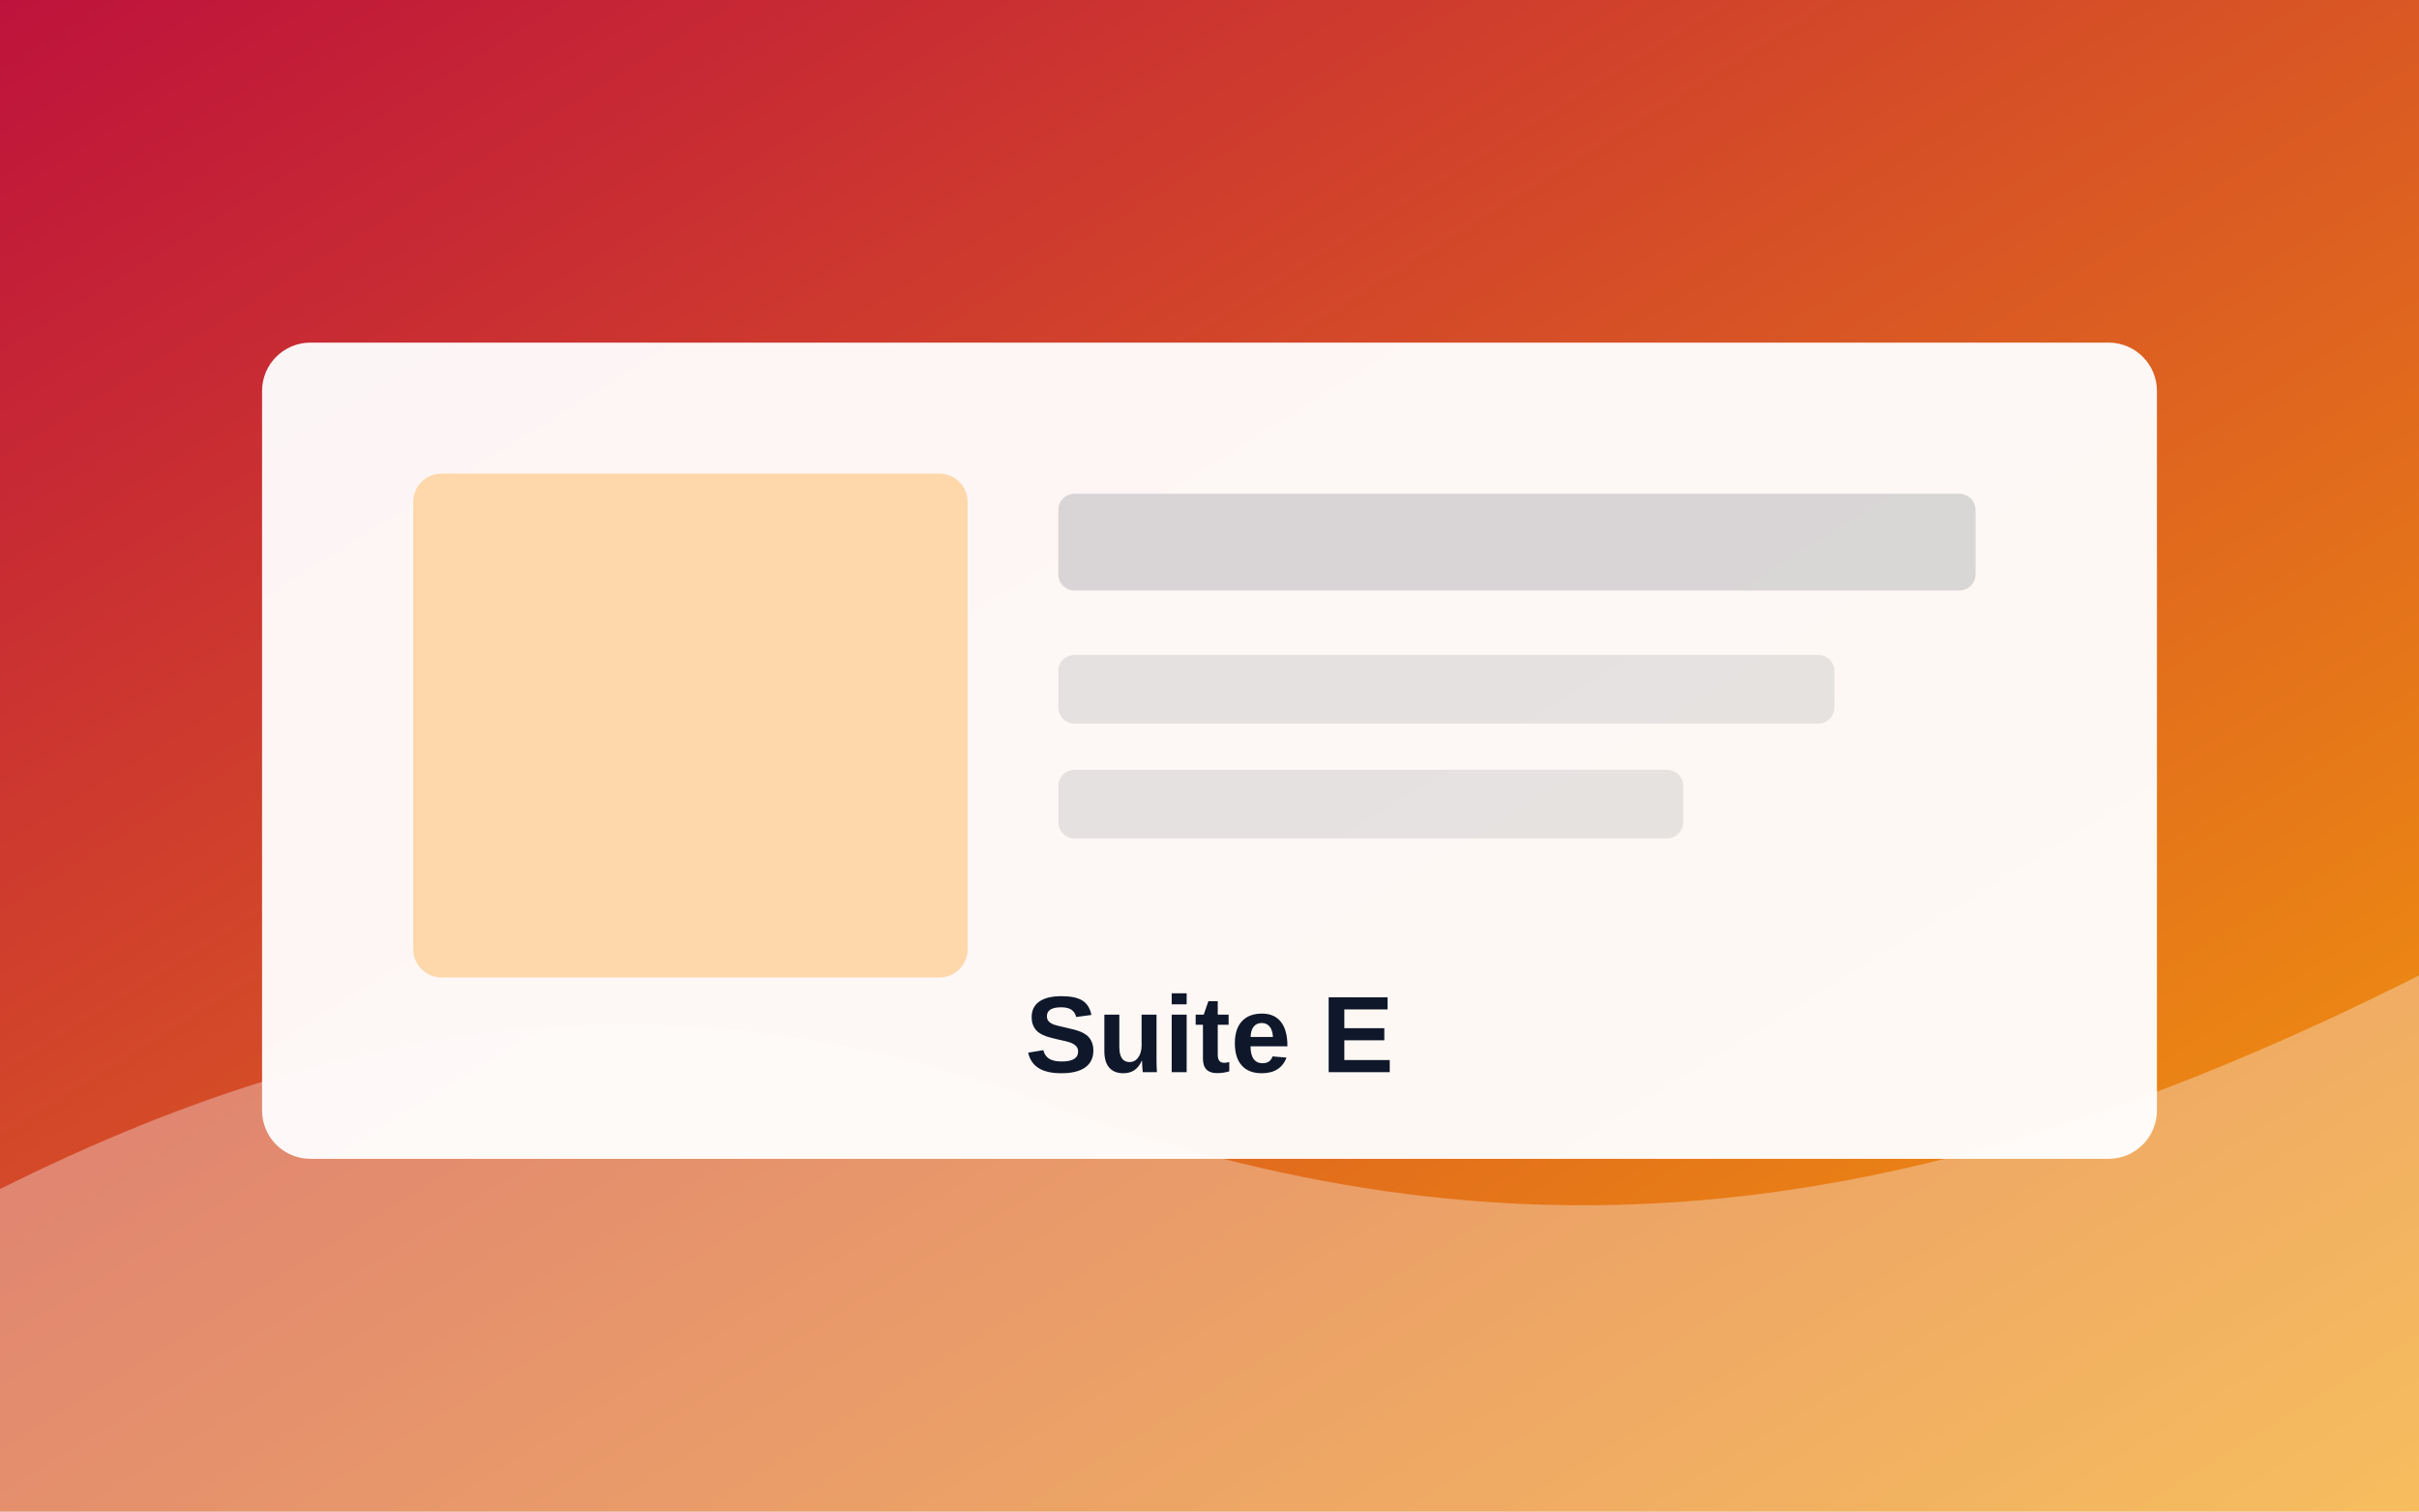
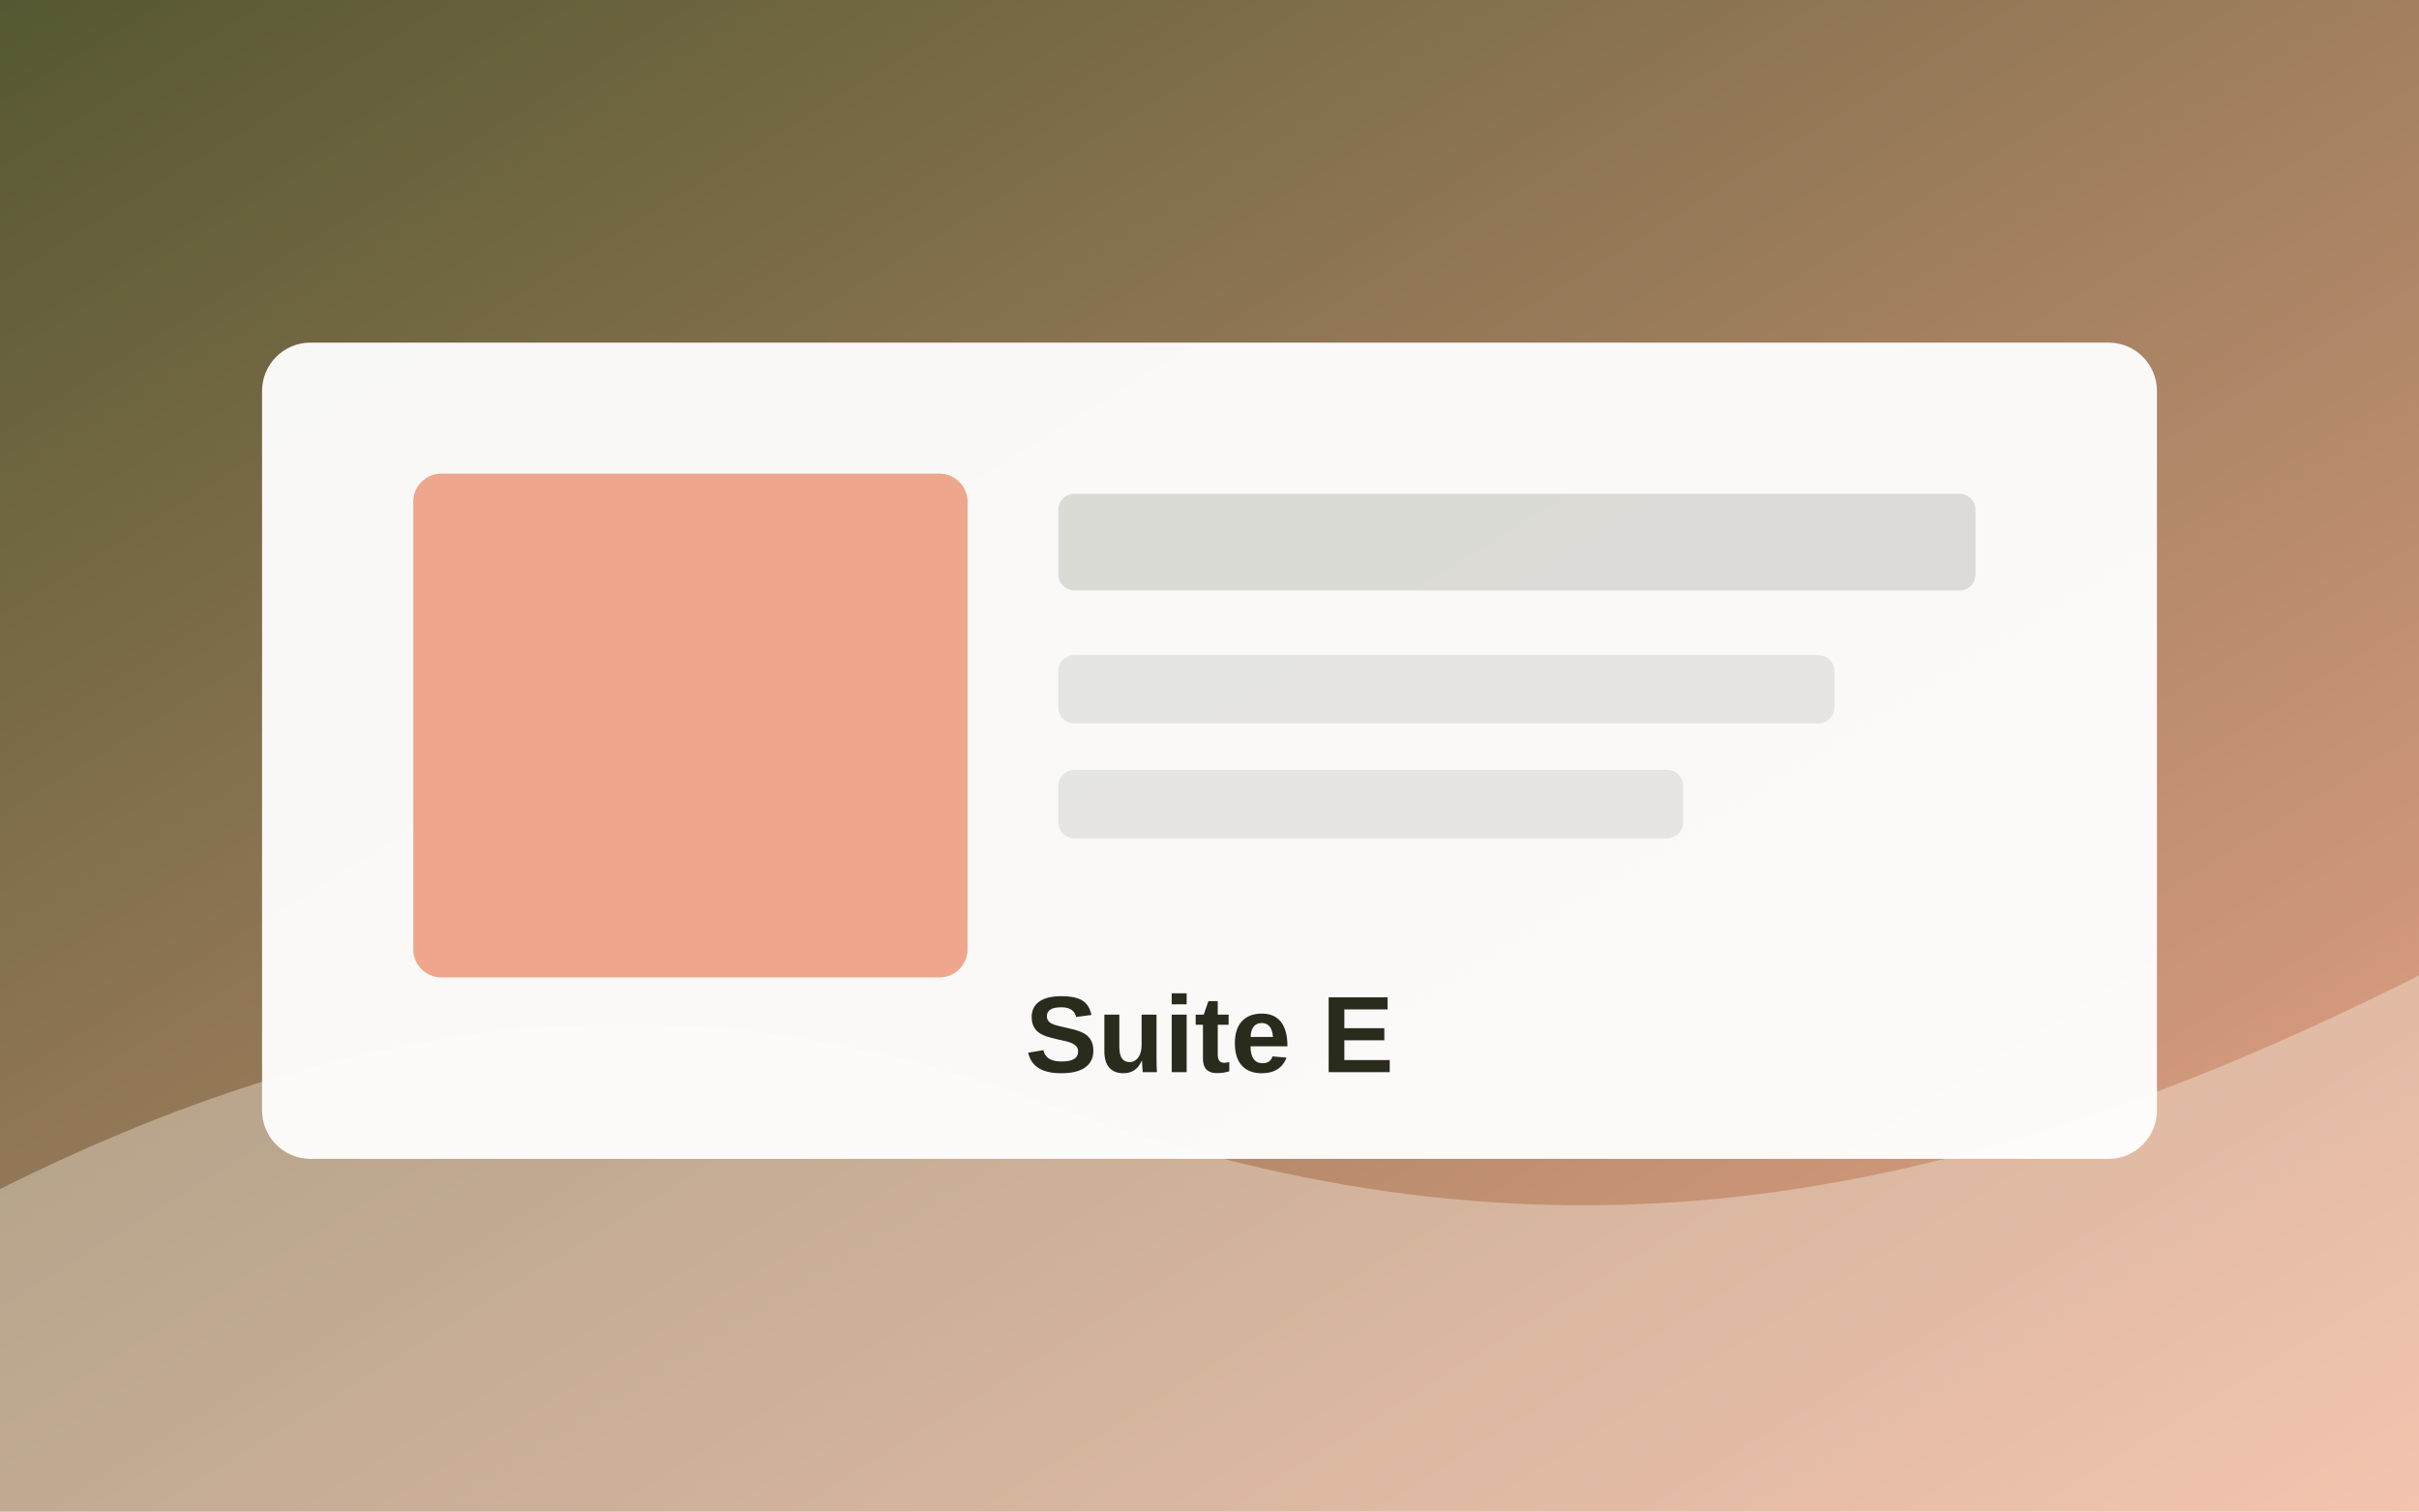
<svg xmlns="http://www.w3.org/2000/svg" width="1200" height="750" viewBox="0 0 1200 750">
  <defs>
    <linearGradient id="bg" x1="0" y1="0" x2="1" y2="1">
-       <stop offset="0" stop-color="#be123c" />
-       <stop offset="1" stop-color="#f59e0b" />
+       <stop offset="0" stop-color="#555832" />
+       <stop offset="1" stop-color="#eea78c" />
    </linearGradient>
  </defs>
  <rect width="1200" height="750" fill="url(#bg)" />
-   <path d="M0 590c190-95 350-105 520-42 230 84 430 62 680-64v266H0z" fill="#f8fafc" opacity="0.34" />
+   <path d="M0 590c190-95 350-105 520-42 230 84 430 62 680-64v266H0z" fill="#fffdf4" opacity="0.34" />
  <rect x="130" y="170" width="940" height="405" rx="24" fill="#ffffff" opacity="0.95" />
-   <rect x="205" y="235" width="275" height="250" rx="14" fill="#fed7aa" />
-   <rect x="525" y="245" width="455" height="48" rx="8" fill="#0f172a" opacity="0.15" />
-   <rect x="525" y="325" width="385" height="34" rx="8" fill="#0f172a" opacity="0.1" />
-   <rect x="525" y="382" width="310" height="34" rx="8" fill="#0f172a" opacity="0.1" />
-   <text x="600" y="532" text-anchor="middle" font-family="Arial, sans-serif" font-size="54" font-weight="700" fill="#0f172a">Suite E</text>
+   <rect x="205" y="235" width="275" height="250" rx="14" fill="#eea78c" />
+   <rect x="525" y="245" width="455" height="48" rx="8" fill="#292c1d" opacity="0.15" />
+   <rect x="525" y="325" width="385" height="34" rx="8" fill="#292c1d" opacity="0.1" />
+   <rect x="525" y="382" width="310" height="34" rx="8" fill="#292c1d" opacity="0.1" />
+   <text x="600" y="532" text-anchor="middle" font-family="Arial, sans-serif" font-size="54" font-weight="700" fill="#292c1d">Suite E</text>
</svg>
